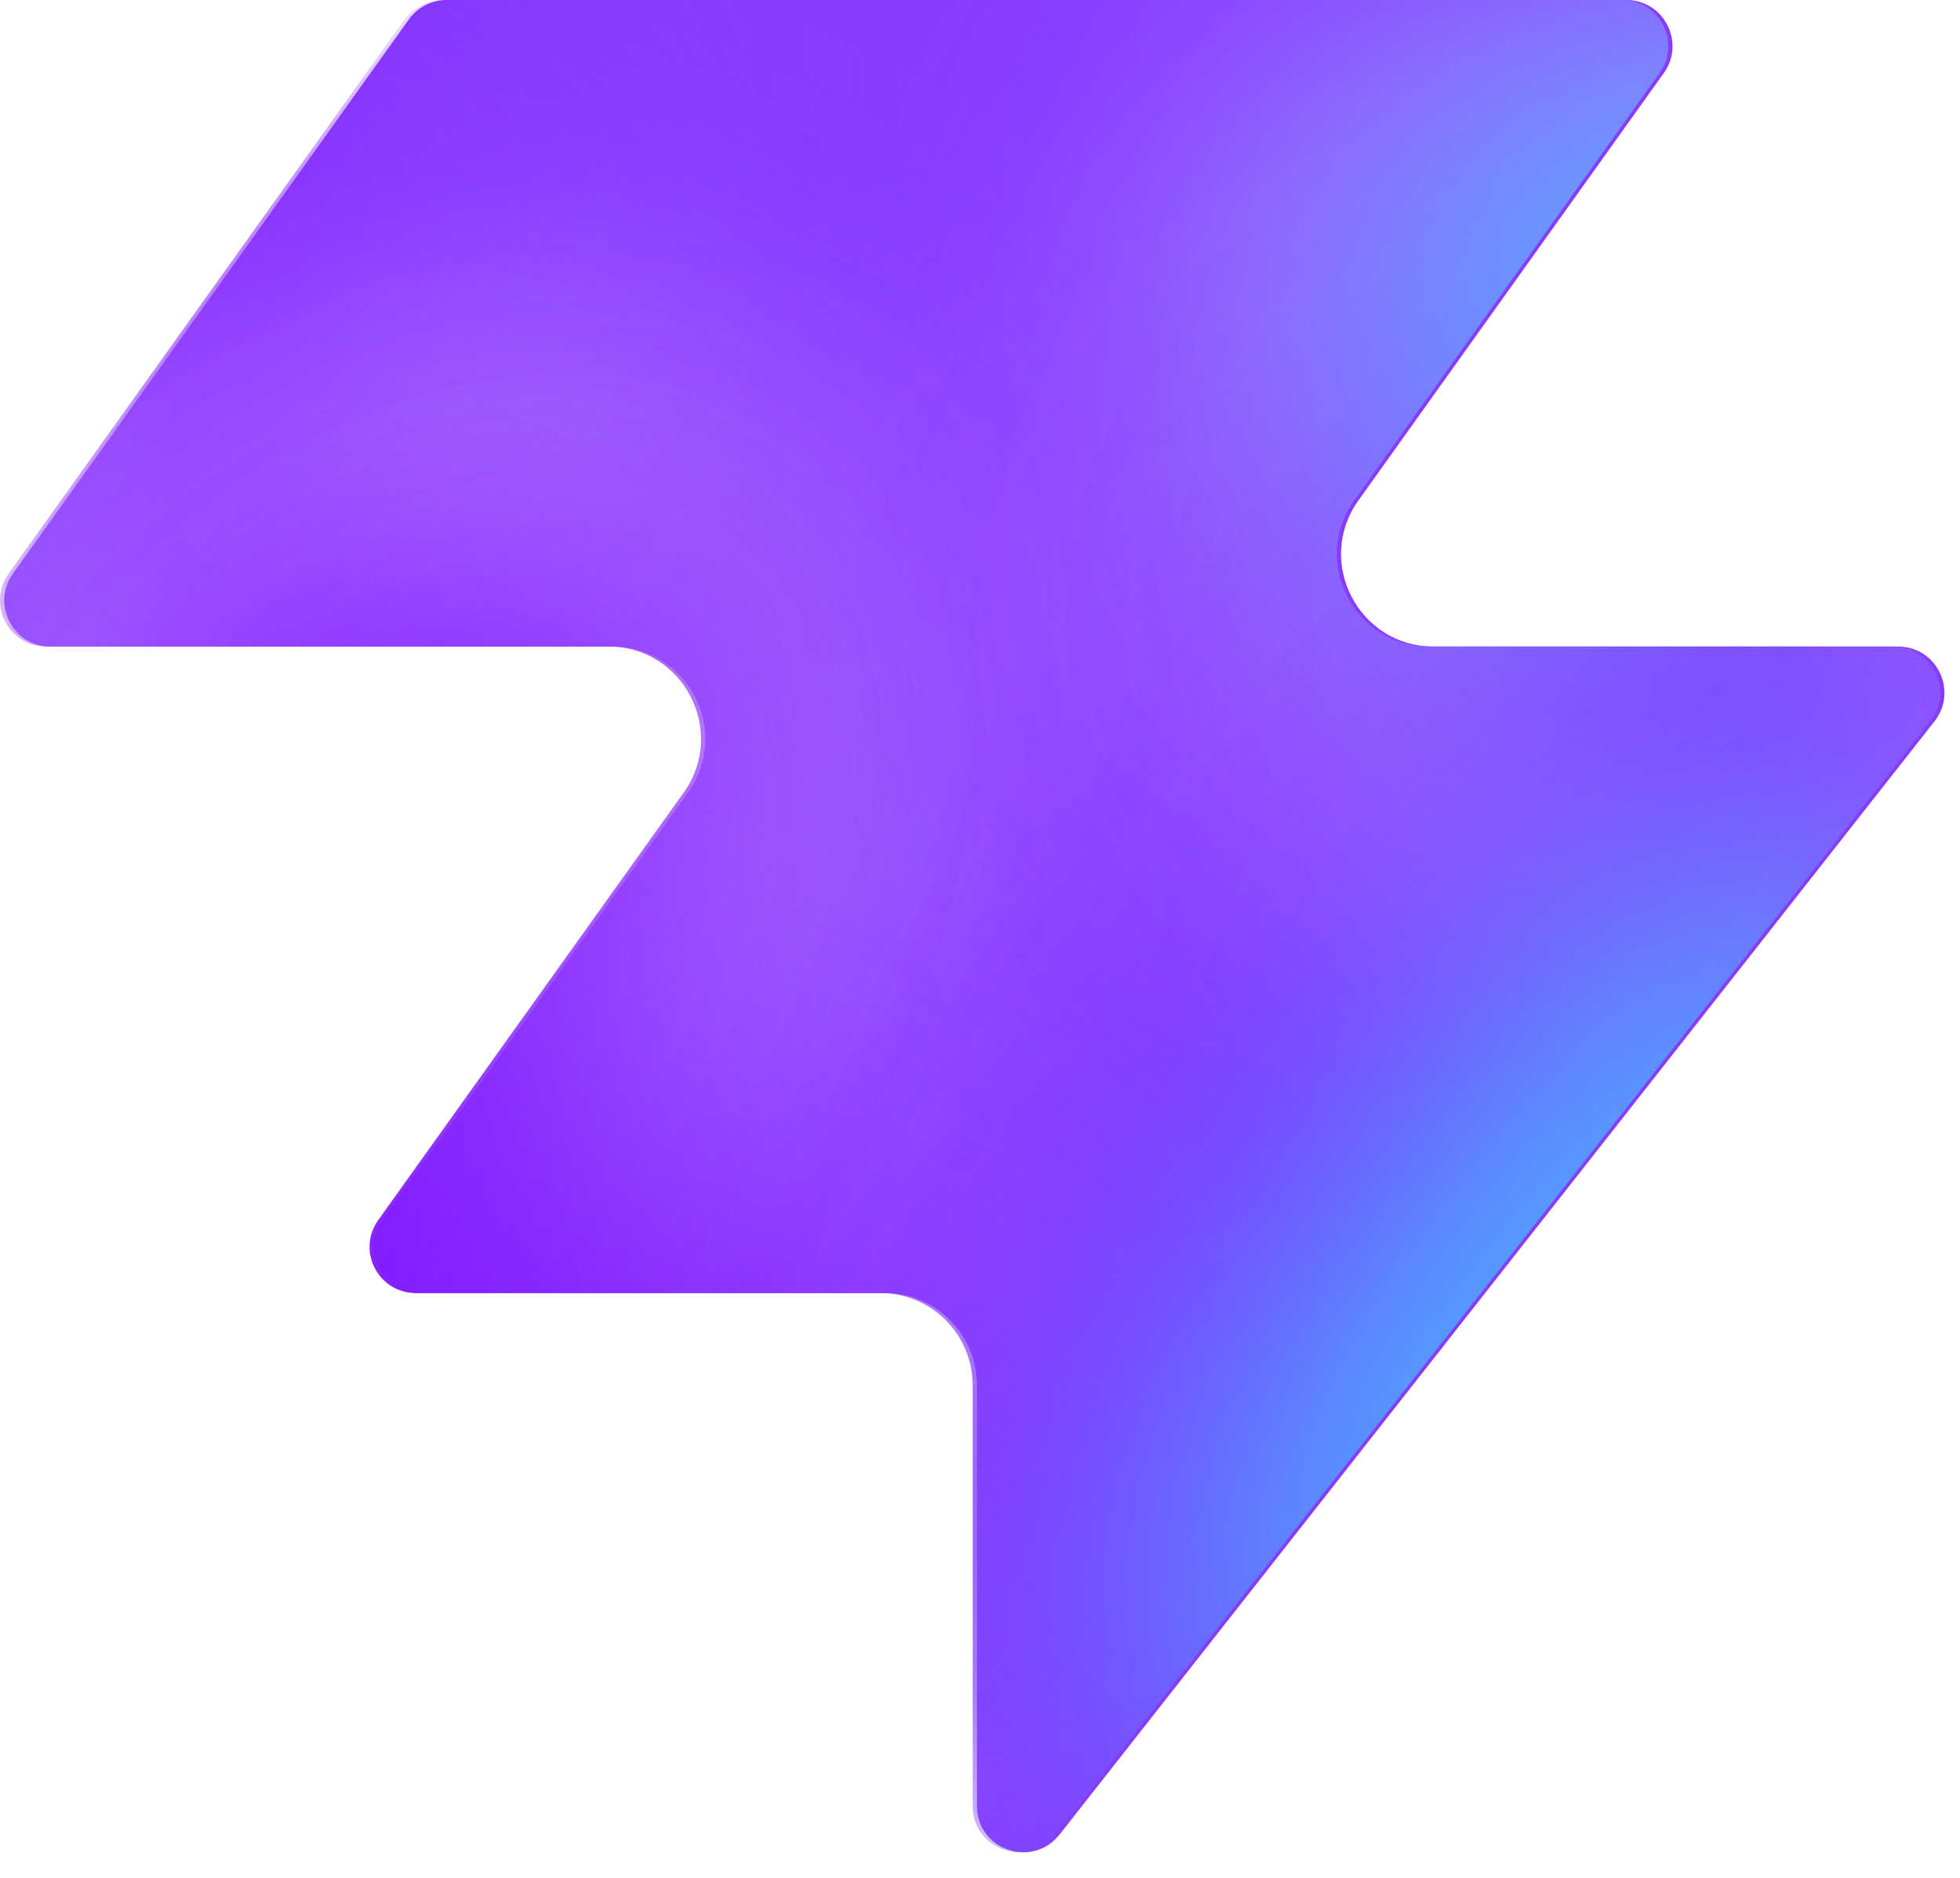
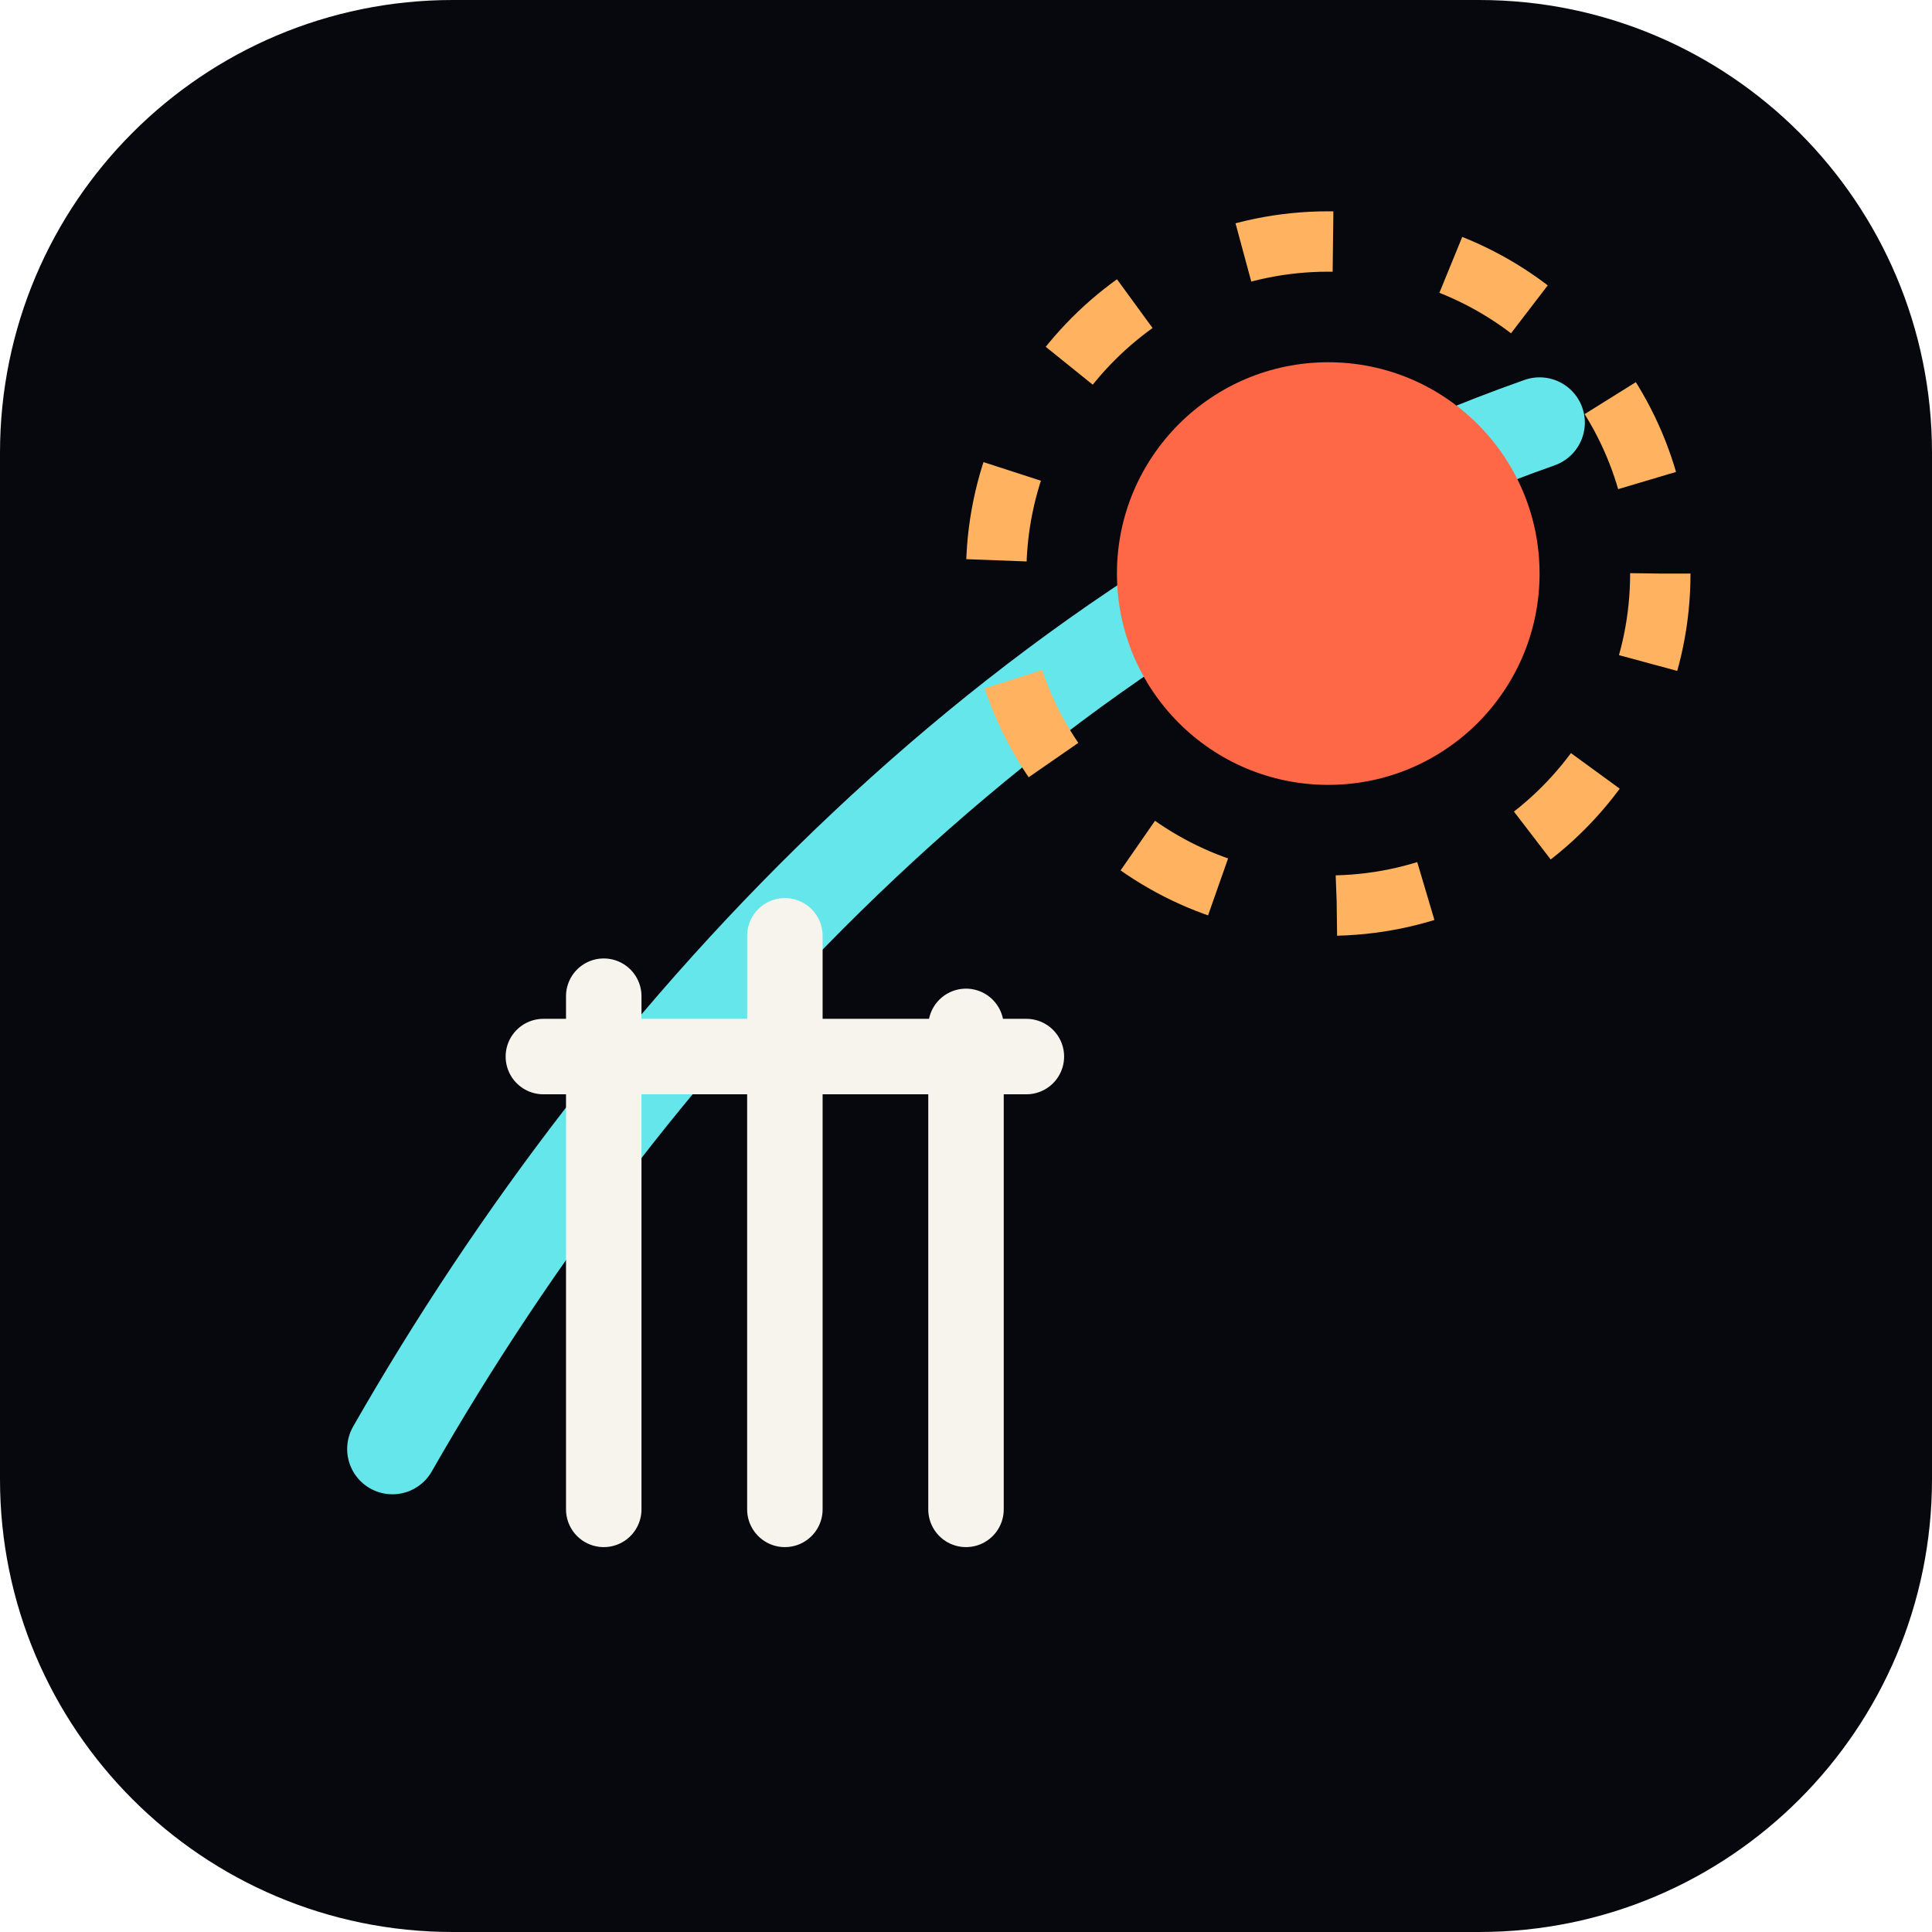
- <svg xmlns="http://www.w3.org/2000/svg" width="48" height="46" fill="none" viewBox="0 0 48 46">
-   <path fill="#863bff" d="M25.946 44.938c-.664.845-2.021.375-2.021-.698V33.937a2.26 2.26 0 0 0-2.262-2.262H10.287c-.92 0-1.456-1.04-.92-1.788l7.48-10.471c1.07-1.497 0-3.578-1.842-3.578H1.237c-.92 0-1.456-1.04-.92-1.788L10.013.474c.214-.297.556-.474.92-.474h28.894c.92 0 1.456 1.04.92 1.788l-7.48 10.471c-1.07 1.498 0 3.579 1.842 3.579h11.377c.943 0 1.473 1.088.89 1.83L25.947 44.94z" style="fill:#863bff;fill:color(display-p3 .525 .23 1);fill-opacity:1" />
-   <mask id="a" width="48" height="46" x="0" y="0" maskUnits="userSpaceOnUse" style="mask-type:alpha">
-     <path fill="#000" d="M25.842 44.938c-.664.844-2.021.375-2.021-.698V33.937a2.26 2.26 0 0 0-2.262-2.262H10.183c-.92 0-1.456-1.04-.92-1.788l7.48-10.471c1.07-1.498 0-3.579-1.842-3.579H1.133c-.92 0-1.456-1.04-.92-1.787L9.91.473c.214-.297.556-.474.92-.474h28.894c.92 0 1.456 1.04.92 1.788l-7.48 10.471c-1.07 1.498 0 3.578 1.842 3.578h11.377c.943 0 1.473 1.088.89 1.832L25.843 44.94z" style="fill:#000;fill-opacity:1" />
-   </mask>
-   <g mask="url(#a)">
-     <g filter="url(#b)">
-       <ellipse cx="5.508" cy="14.704" fill="#ede6ff" rx="5.508" ry="14.704" style="fill:#ede6ff;fill:color(display-p3 .927 .903 1);fill-opacity:1" transform="matrix(.00324 1 1 -.00324 -4.47 31.516)" />
-     </g>
-     <g filter="url(#c)">
-       <ellipse cx="10.399" cy="29.851" fill="#ede6ff" rx="10.399" ry="29.851" style="fill:#ede6ff;fill:color(display-p3 .927 .903 1);fill-opacity:1" transform="matrix(.00324 1 1 -.00324 -39.328 7.883)" />
-     </g>
-     <g filter="url(#d)">
-       <ellipse cx="5.508" cy="30.487" fill="#7e14ff" rx="5.508" ry="30.487" style="fill:#7e14ff;fill:color(display-p3 .492 .077 1);fill-opacity:1" transform="rotate(89.814 -25.913 -14.639)scale(1 -1)" />
-     </g>
-     <g filter="url(#e)">
-       <ellipse cx="5.508" cy="30.599" fill="#7e14ff" rx="5.508" ry="30.599" style="fill:#7e14ff;fill:color(display-p3 .492 .077 1);fill-opacity:1" transform="rotate(89.814 -32.644 -3.334)scale(1 -1)" />
-     </g>
-     <g filter="url(#f)">
-       <ellipse cx="5.508" cy="30.599" fill="#7e14ff" rx="5.508" ry="30.599" style="fill:#7e14ff;fill:color(display-p3 .492 .077 1);fill-opacity:1" transform="matrix(.00324 1 1 -.00324 -34.34 30.47)" />
-     </g>
-     <g filter="url(#g)">
-       <ellipse cx="14.072" cy="22.078" fill="#ede6ff" rx="14.072" ry="22.078" style="fill:#ede6ff;fill:color(display-p3 .927 .903 1);fill-opacity:1" transform="rotate(93.35 24.506 48.493)scale(-1 1)" />
-     </g>
-     <g filter="url(#h)">
-       <ellipse cx="3.47" cy="21.501" fill="#7e14ff" rx="3.47" ry="21.501" style="fill:#7e14ff;fill:color(display-p3 .492 .077 1);fill-opacity:1" transform="rotate(89.009 28.708 47.59)scale(-1 1)" />
-     </g>
-     <g filter="url(#i)">
-       <ellipse cx="3.47" cy="21.501" fill="#7e14ff" rx="3.47" ry="21.501" style="fill:#7e14ff;fill:color(display-p3 .492 .077 1);fill-opacity:1" transform="rotate(89.009 28.708 47.59)scale(-1 1)" />
-     </g>
-     <g filter="url(#j)">
-       <ellipse cx=".387" cy="8.972" fill="#7e14ff" rx="4.407" ry="29.108" style="fill:#7e14ff;fill:color(display-p3 .492 .077 1);fill-opacity:1" transform="rotate(39.51 .387 8.972)" />
-     </g>
-     <g filter="url(#k)">
-       <ellipse cx="47.523" cy="-6.092" fill="#7e14ff" rx="4.407" ry="29.108" style="fill:#7e14ff;fill:color(display-p3 .492 .077 1);fill-opacity:1" transform="rotate(37.892 47.523 -6.092)" />
-     </g>
-     <g filter="url(#l)">
-       <ellipse cx="41.412" cy="6.333" fill="#47bfff" rx="5.971" ry="9.665" style="fill:#47bfff;fill:color(display-p3 .28 .748 1);fill-opacity:1" transform="rotate(37.892 41.412 6.333)" />
-     </g>
-     <g filter="url(#m)">
-       <ellipse cx="-1.879" cy="38.332" fill="#7e14ff" rx="4.407" ry="29.108" style="fill:#7e14ff;fill:color(display-p3 .492 .077 1);fill-opacity:1" transform="rotate(37.892 -1.88 38.332)" />
-     </g>
-     <g filter="url(#n)">
-       <ellipse cx="-1.879" cy="38.332" fill="#7e14ff" rx="4.407" ry="29.108" style="fill:#7e14ff;fill:color(display-p3 .492 .077 1);fill-opacity:1" transform="rotate(37.892 -1.88 38.332)" />
-     </g>
-     <g filter="url(#o)">
-       <ellipse cx="35.651" cy="29.907" fill="#7e14ff" rx="4.407" ry="29.108" style="fill:#7e14ff;fill:color(display-p3 .492 .077 1);fill-opacity:1" transform="rotate(37.892 35.651 29.907)" />
-     </g>
-     <g filter="url(#p)">
-       <ellipse cx="38.418" cy="32.4" fill="#47bfff" rx="5.971" ry="15.297" style="fill:#47bfff;fill:color(display-p3 .28 .748 1);fill-opacity:1" transform="rotate(37.892 38.418 32.4)" />
-     </g>
-   </g>
-   <defs>
-     <filter id="b" width="60.045" height="41.654" x="-19.77" y="16.149" color-interpolation-filters="sRGB" filterUnits="userSpaceOnUse">
-       <feFlood flood-opacity="0" result="BackgroundImageFix" />
-       <feBlend in="SourceGraphic" in2="BackgroundImageFix" result="shape" />
-       <feGaussianBlur result="effect1_foregroundBlur_2002_17158" stdDeviation="7.659" />
-     </filter>
-     <filter id="c" width="90.34" height="51.437" x="-54.613" y="-7.533" color-interpolation-filters="sRGB" filterUnits="userSpaceOnUse">
-       <feFlood flood-opacity="0" result="BackgroundImageFix" />
-       <feBlend in="SourceGraphic" in2="BackgroundImageFix" result="shape" />
-       <feGaussianBlur result="effect1_foregroundBlur_2002_17158" stdDeviation="7.659" />
-     </filter>
-     <filter id="d" width="79.355" height="29.4" x="-49.64" y="2.03" color-interpolation-filters="sRGB" filterUnits="userSpaceOnUse">
-       <feFlood flood-opacity="0" result="BackgroundImageFix" />
-       <feBlend in="SourceGraphic" in2="BackgroundImageFix" result="shape" />
-       <feGaussianBlur result="effect1_foregroundBlur_2002_17158" stdDeviation="4.596" />
-     </filter>
-     <filter id="e" width="79.579" height="29.4" x="-45.045" y="20.029" color-interpolation-filters="sRGB" filterUnits="userSpaceOnUse">
-       <feFlood flood-opacity="0" result="BackgroundImageFix" />
-       <feBlend in="SourceGraphic" in2="BackgroundImageFix" result="shape" />
-       <feGaussianBlur result="effect1_foregroundBlur_2002_17158" stdDeviation="4.596" />
-     </filter>
-     <filter id="f" width="79.579" height="29.4" x="-43.513" y="21.178" color-interpolation-filters="sRGB" filterUnits="userSpaceOnUse">
-       <feFlood flood-opacity="0" result="BackgroundImageFix" />
-       <feBlend in="SourceGraphic" in2="BackgroundImageFix" result="shape" />
-       <feGaussianBlur result="effect1_foregroundBlur_2002_17158" stdDeviation="4.596" />
-     </filter>
-     <filter id="g" width="74.749" height="58.852" x="15.756" y="-17.901" color-interpolation-filters="sRGB" filterUnits="userSpaceOnUse">
-       <feFlood flood-opacity="0" result="BackgroundImageFix" />
-       <feBlend in="SourceGraphic" in2="BackgroundImageFix" result="shape" />
-       <feGaussianBlur result="effect1_foregroundBlur_2002_17158" stdDeviation="7.659" />
-     </filter>
-     <filter id="h" width="61.377" height="25.362" x="23.548" y="2.284" color-interpolation-filters="sRGB" filterUnits="userSpaceOnUse">
-       <feFlood flood-opacity="0" result="BackgroundImageFix" />
-       <feBlend in="SourceGraphic" in2="BackgroundImageFix" result="shape" />
-       <feGaussianBlur result="effect1_foregroundBlur_2002_17158" stdDeviation="4.596" />
-     </filter>
-     <filter id="i" width="61.377" height="25.362" x="23.548" y="2.284" color-interpolation-filters="sRGB" filterUnits="userSpaceOnUse">
-       <feFlood flood-opacity="0" result="BackgroundImageFix" />
-       <feBlend in="SourceGraphic" in2="BackgroundImageFix" result="shape" />
-       <feGaussianBlur result="effect1_foregroundBlur_2002_17158" stdDeviation="4.596" />
-     </filter>
-     <filter id="j" width="56.045" height="63.649" x="-27.636" y="-22.853" color-interpolation-filters="sRGB" filterUnits="userSpaceOnUse">
-       <feFlood flood-opacity="0" result="BackgroundImageFix" />
-       <feBlend in="SourceGraphic" in2="BackgroundImageFix" result="shape" />
-       <feGaussianBlur result="effect1_foregroundBlur_2002_17158" stdDeviation="4.596" />
-     </filter>
-     <filter id="k" width="54.814" height="64.646" x="20.116" y="-38.415" color-interpolation-filters="sRGB" filterUnits="userSpaceOnUse">
-       <feFlood flood-opacity="0" result="BackgroundImageFix" />
-       <feBlend in="SourceGraphic" in2="BackgroundImageFix" result="shape" />
-       <feGaussianBlur result="effect1_foregroundBlur_2002_17158" stdDeviation="4.596" />
-     </filter>
-     <filter id="l" width="33.541" height="35.313" x="24.641" y="-11.323" color-interpolation-filters="sRGB" filterUnits="userSpaceOnUse">
-       <feFlood flood-opacity="0" result="BackgroundImageFix" />
-       <feBlend in="SourceGraphic" in2="BackgroundImageFix" result="shape" />
-       <feGaussianBlur result="effect1_foregroundBlur_2002_17158" stdDeviation="4.596" />
-     </filter>
-     <filter id="m" width="54.814" height="64.646" x="-29.286" y="6.009" color-interpolation-filters="sRGB" filterUnits="userSpaceOnUse">
-       <feFlood flood-opacity="0" result="BackgroundImageFix" />
-       <feBlend in="SourceGraphic" in2="BackgroundImageFix" result="shape" />
-       <feGaussianBlur result="effect1_foregroundBlur_2002_17158" stdDeviation="4.596" />
-     </filter>
-     <filter id="n" width="54.814" height="64.646" x="-29.286" y="6.009" color-interpolation-filters="sRGB" filterUnits="userSpaceOnUse">
-       <feFlood flood-opacity="0" result="BackgroundImageFix" />
-       <feBlend in="SourceGraphic" in2="BackgroundImageFix" result="shape" />
-       <feGaussianBlur result="effect1_foregroundBlur_2002_17158" stdDeviation="4.596" />
-     </filter>
-     <filter id="o" width="54.814" height="64.646" x="8.244" y="-2.416" color-interpolation-filters="sRGB" filterUnits="userSpaceOnUse">
-       <feFlood flood-opacity="0" result="BackgroundImageFix" />
-       <feBlend in="SourceGraphic" in2="BackgroundImageFix" result="shape" />
-       <feGaussianBlur result="effect1_foregroundBlur_2002_17158" stdDeviation="4.596" />
-     </filter>
-     <filter id="p" width="39.409" height="43.623" x="18.713" y="10.588" color-interpolation-filters="sRGB" filterUnits="userSpaceOnUse">
-       <feFlood flood-opacity="0" result="BackgroundImageFix" />
-       <feBlend in="SourceGraphic" in2="BackgroundImageFix" result="shape" />
-       <feGaussianBlur result="effect1_foregroundBlur_2002_17158" stdDeviation="4.596" />
-     </filter>
-   </defs>
+ <svg xmlns="http://www.w3.org/2000/svg" viewBox="0 0 64 64">
+   <rect width="64" height="64" rx="15" fill="#07080d" />
+   <path d="M13 48C21 34 34 20 51 14" fill="none" stroke="#64e6eb" stroke-width="3" stroke-linecap="round" />
+   <circle cx="44" cy="19" r="7" fill="#ff6846" />
+   <circle cx="44" cy="19" r="11" fill="none" stroke="#ffb25f" stroke-width="2" stroke-dasharray="3 4" />
+   <path d="M20 33v17M26 31v19M32 34v16M18 35h16" fill="none" stroke="#f6f4ec" stroke-width="2.5" stroke-linecap="round" />
</svg>
